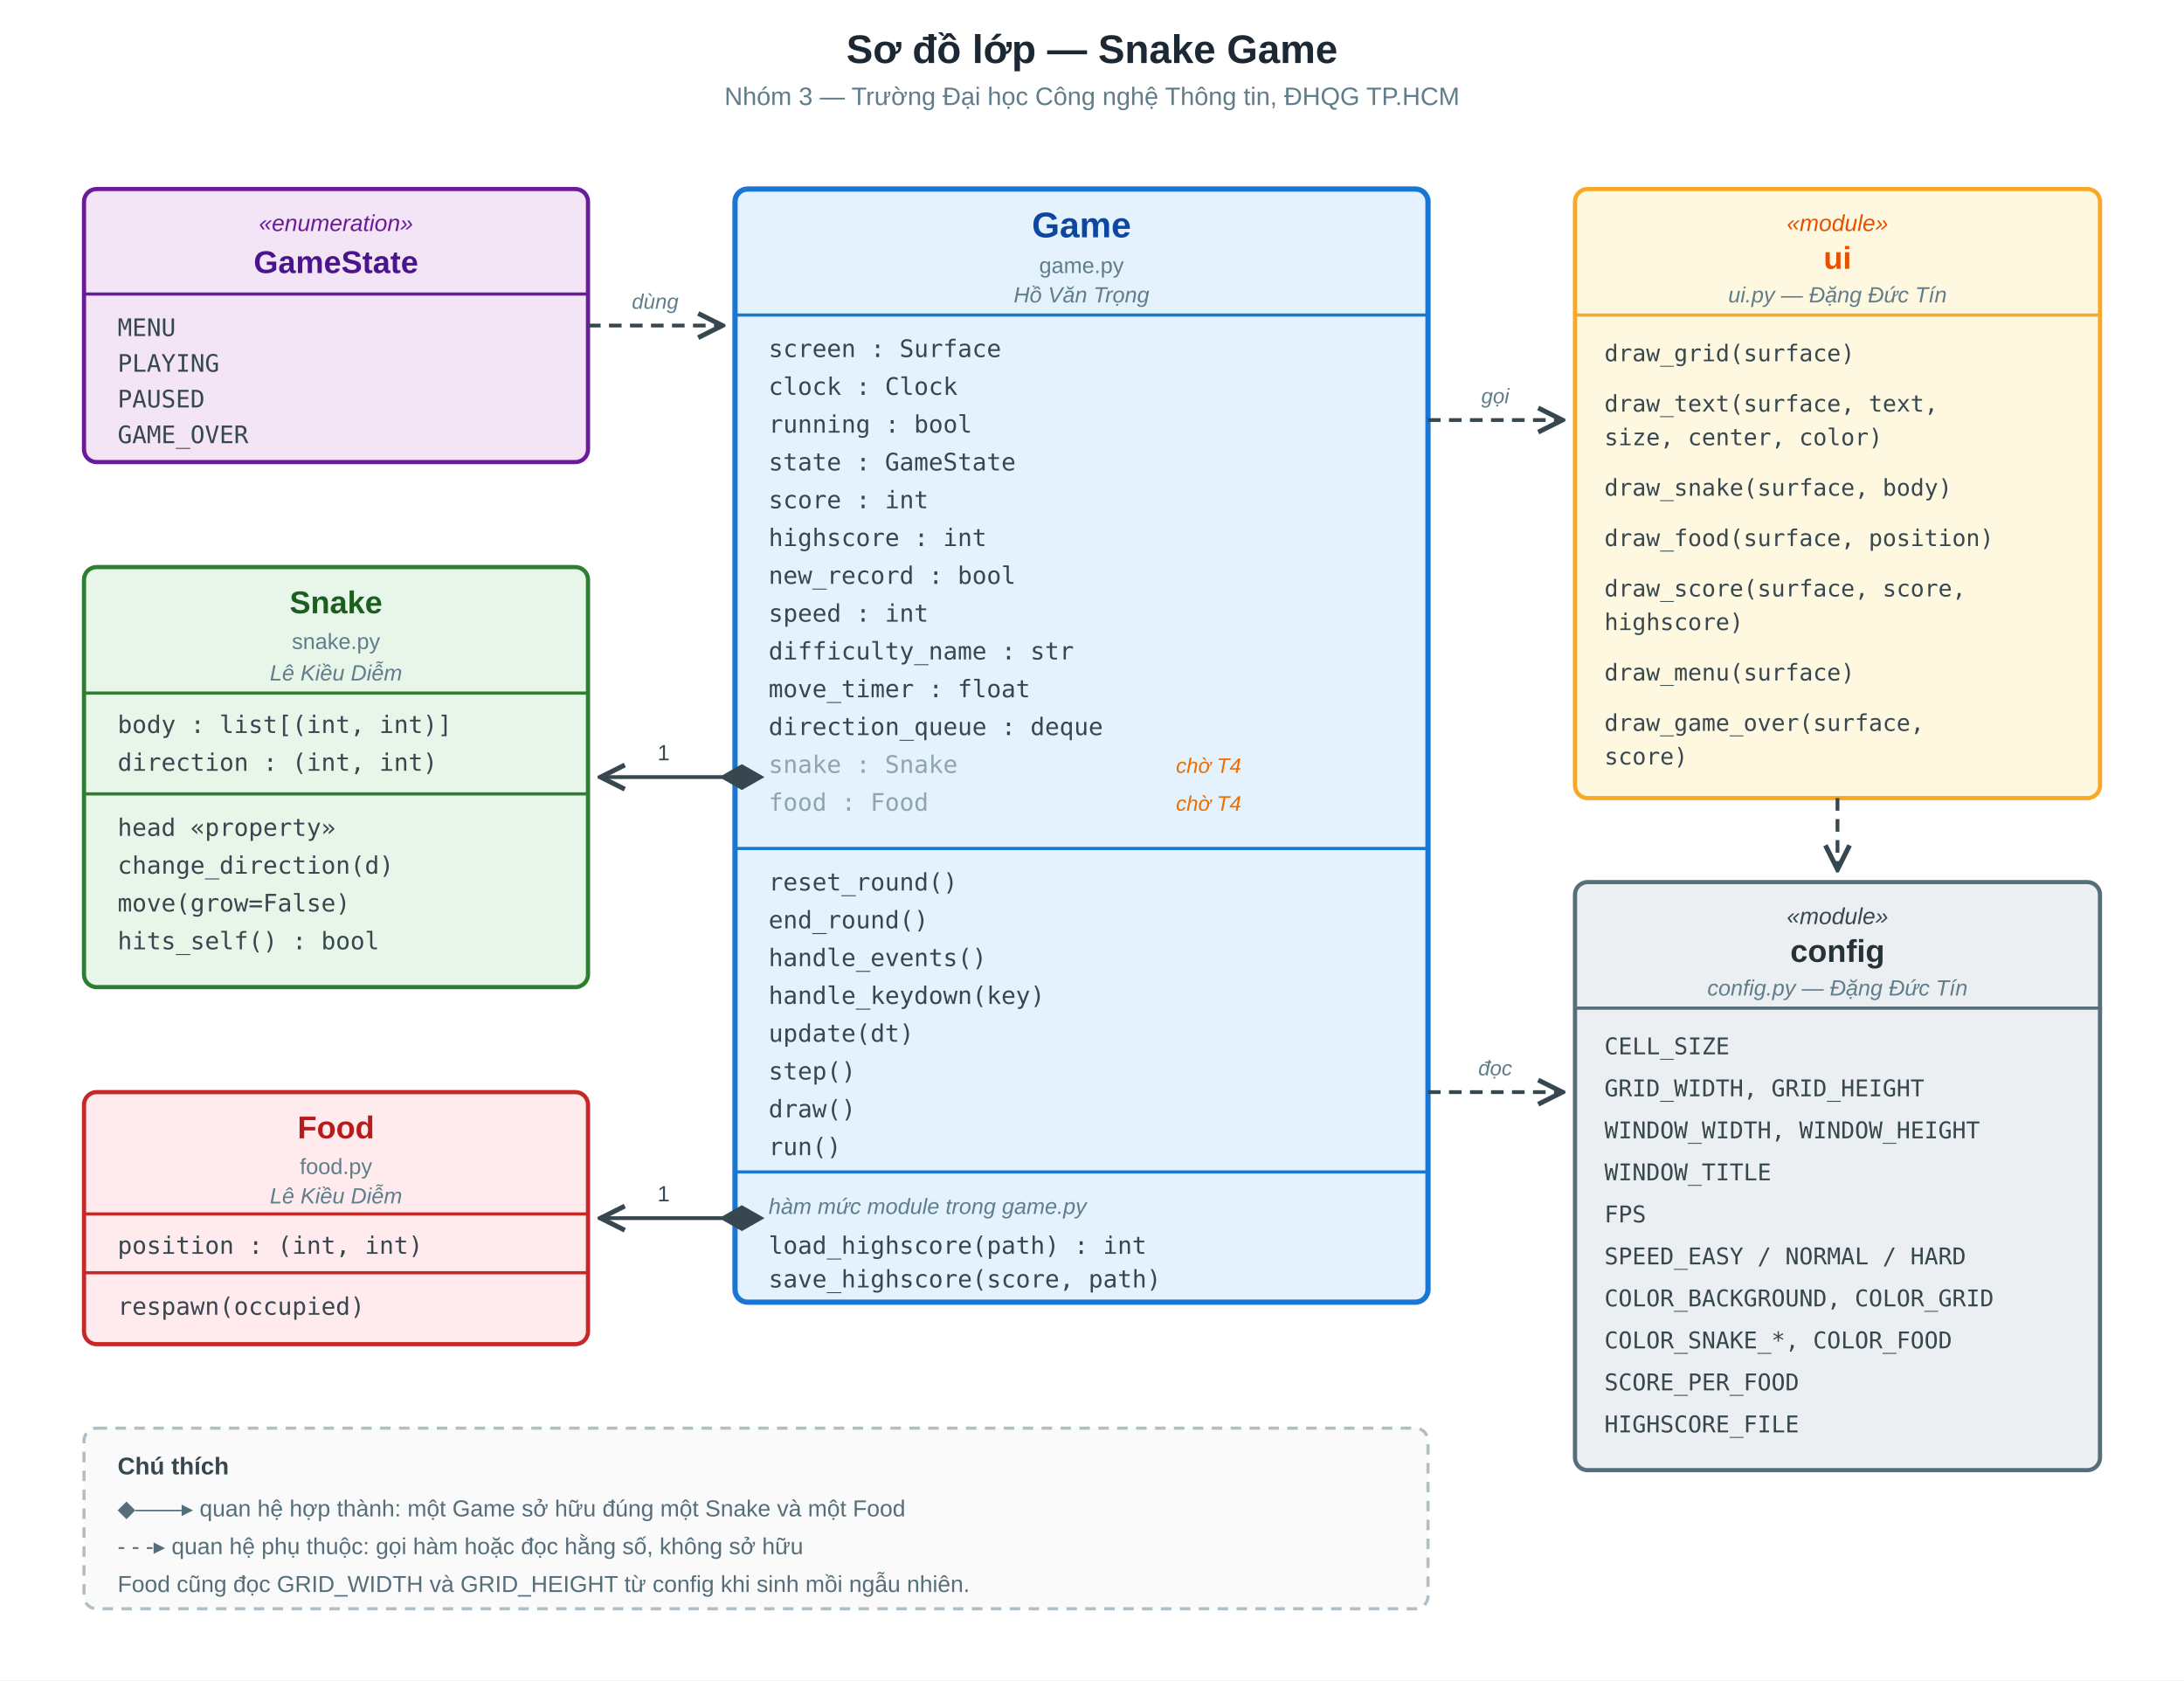
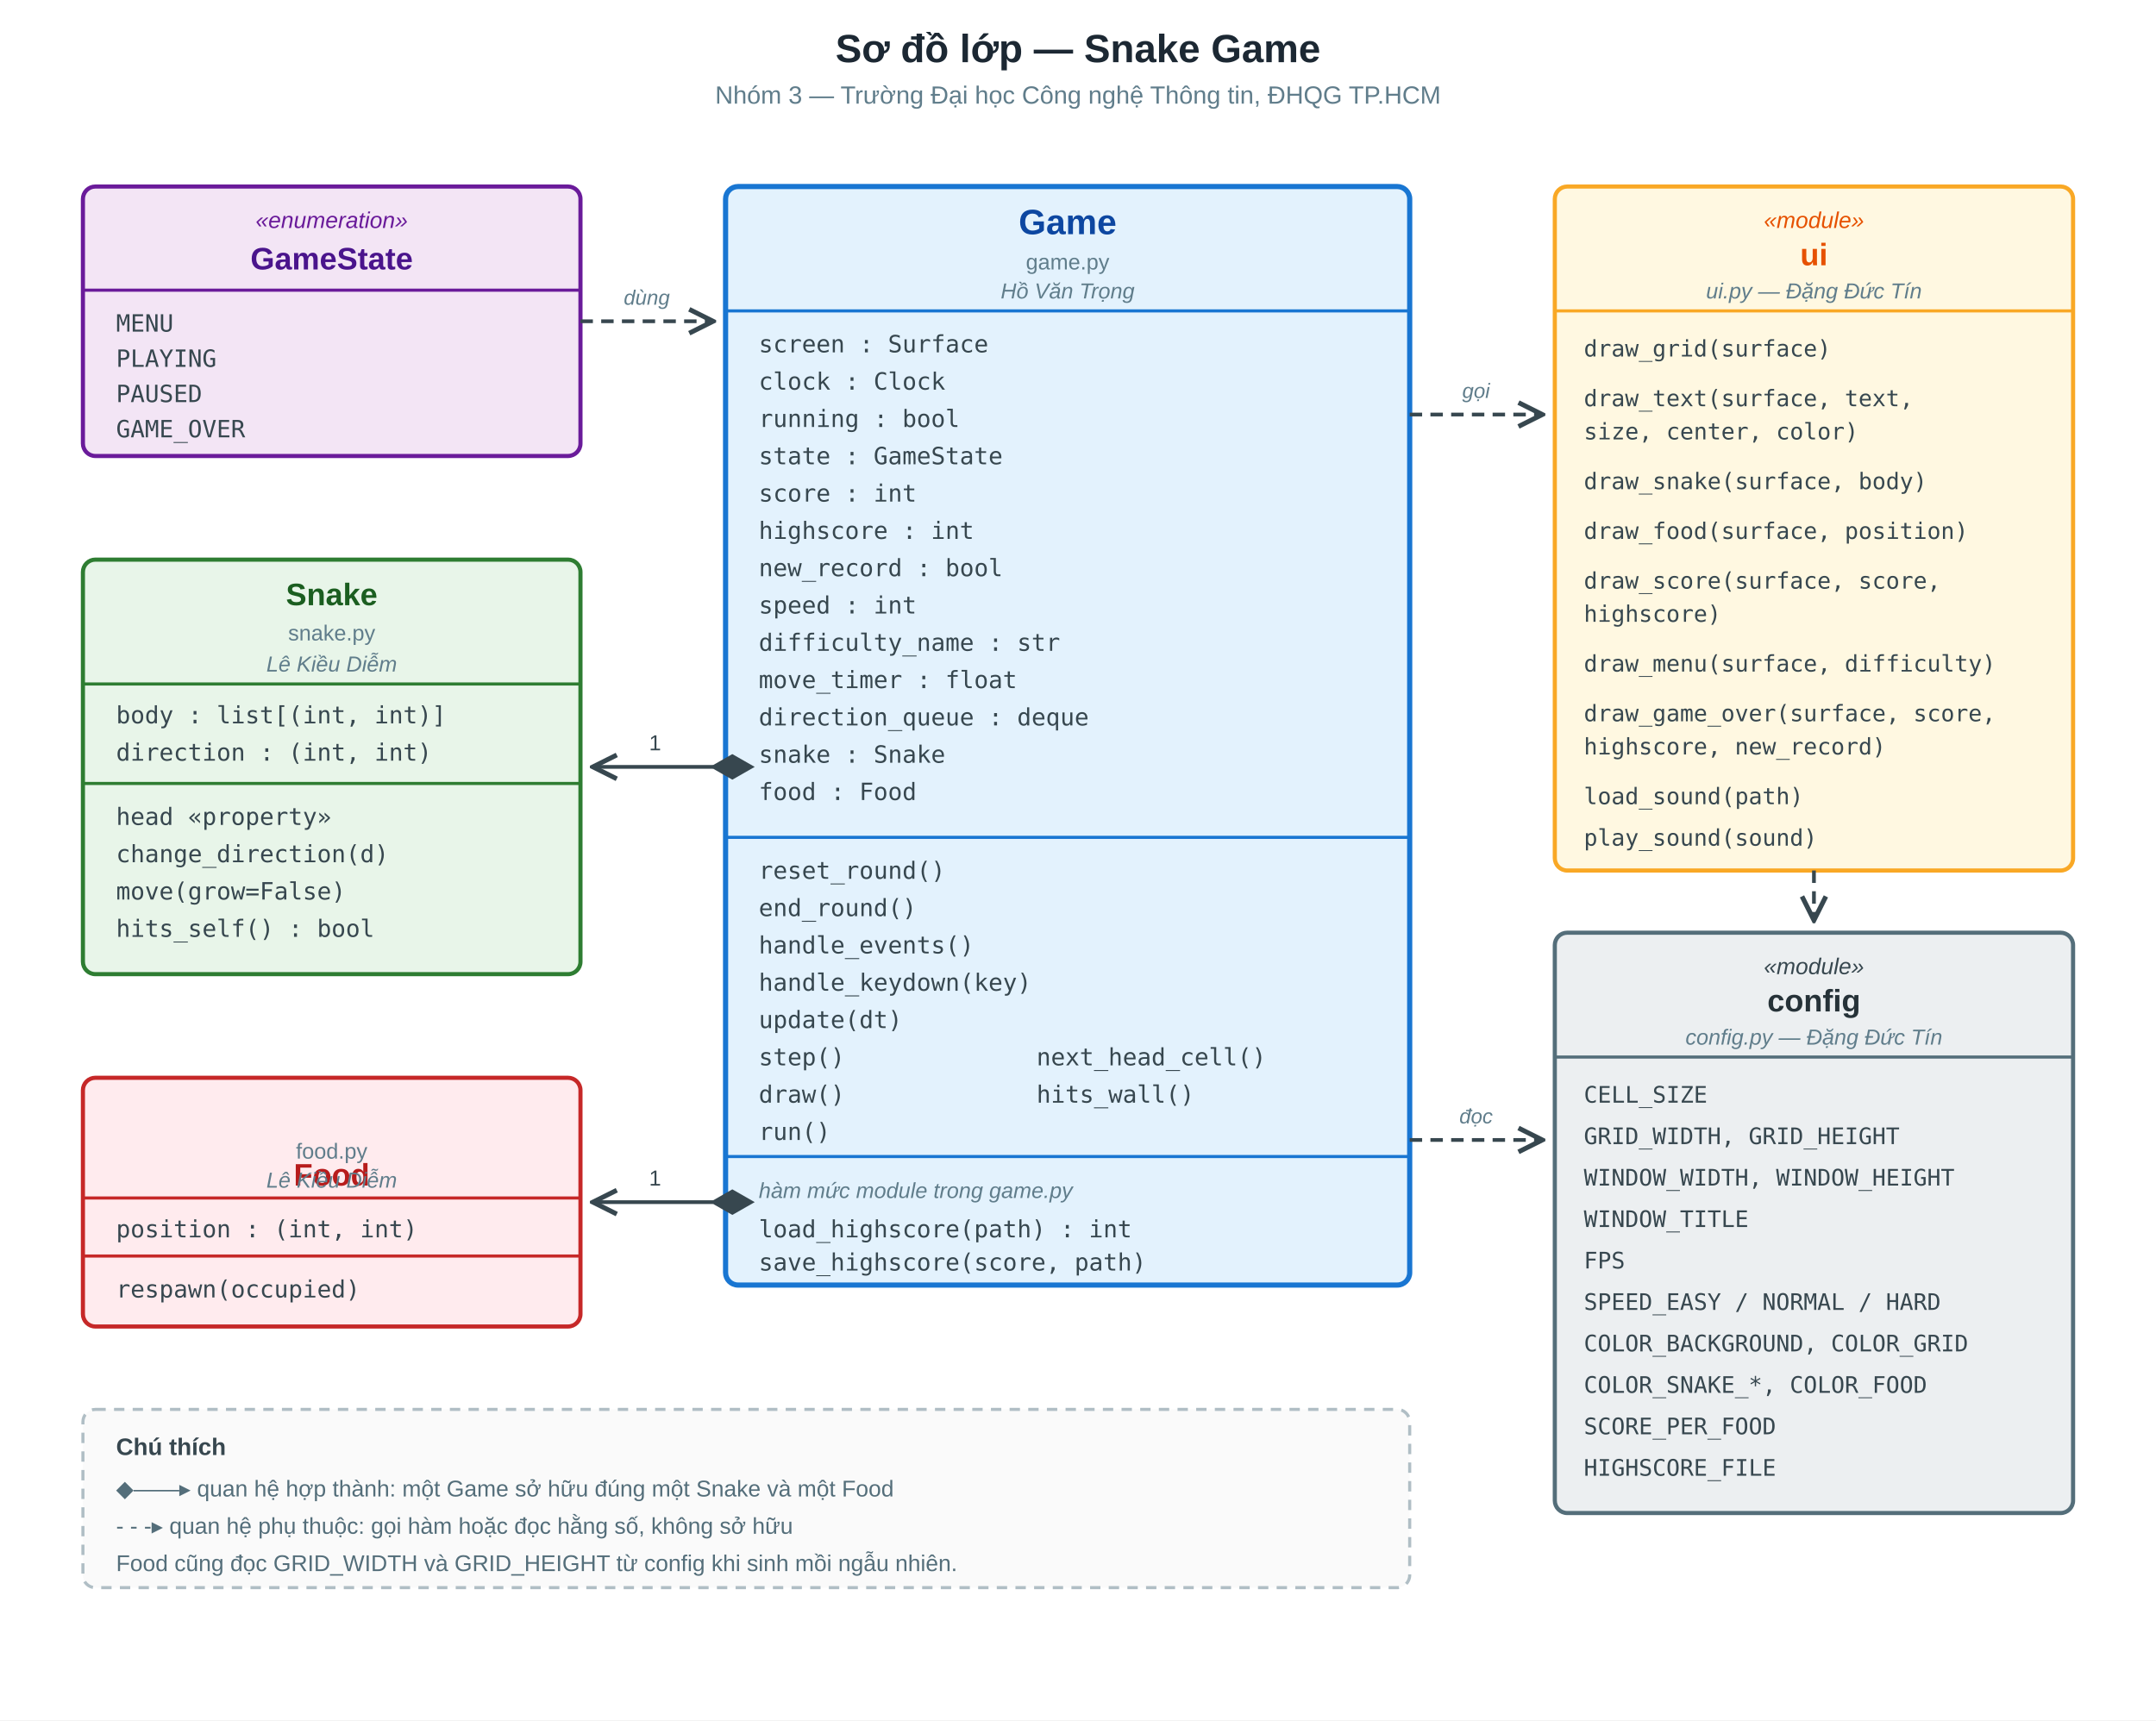
- <svg xmlns="http://www.w3.org/2000/svg" viewBox="0 0 1040 800" width="1040" height="800" font-family="Segoe UI, Tahoma, Arial, sans-serif">
+ <svg xmlns="http://www.w3.org/2000/svg" viewBox="0 0 1040 830" width="1040" height="830" font-family="Segoe UI, Tahoma, Arial, sans-serif">
  <defs>
    <marker id="open" viewBox="0 0 10 10" refX="9" refY="5" markerWidth="8" markerHeight="8" orient="auto-start-reverse">
      <path d="M 1 1 L 9 5 L 1 9" fill="none" stroke="#37474f" stroke-width="1.6" />
    </marker>
    <marker id="diamond" viewBox="0 0 14 10" refX="1" refY="5" markerWidth="12" markerHeight="9" orient="auto-start-reverse">
      <path d="M 0 5 L 7 1 L 14 5 L 7 9 z" fill="#37474f" />
    </marker>
  </defs>
-   <rect width="1040" height="800" fill="#ffffff" />
+   <rect width="1040" height="830" fill="#ffffff" />
  <text x="520" y="30" text-anchor="middle" font-size="19" font-weight="600" fill="#1c2833">Sơ đồ lớp — Snake Game</text>
  <text x="520" y="50" text-anchor="middle" font-size="12" fill="#607d8b">Nhóm 3 — Trường Đại học Công nghệ Thông tin, ĐHQG TP.HCM</text>
  <rect x="40" y="90" width="240" height="130" rx="6" fill="#f3e5f5" stroke="#6a1b9a" stroke-width="2" />
  <line x1="40" y1="140" x2="280" y2="140" stroke="#6a1b9a" stroke-width="1.5" />
  <text x="160" y="110" text-anchor="middle" font-size="11" font-style="italic" fill="#6a1b9a">«enumeration»</text>
  <text x="160" y="130" text-anchor="middle" font-size="15" font-weight="600" fill="#4a148c">GameState</text>
  <text x="56" y="160" font-size="11.5" font-family="Consolas, monospace" fill="#37474f">MENU</text>
  <text x="56" y="177" font-size="11.5" font-family="Consolas, monospace" fill="#37474f">PLAYING</text>
  <text x="56" y="194" font-size="11.5" font-family="Consolas, monospace" fill="#37474f">PAUSED</text>
  <text x="56" y="211" font-size="11.5" font-family="Consolas, monospace" fill="#37474f">GAME_OVER</text>
  <rect x="40" y="270" width="240" height="200" rx="6" fill="#e8f5e9" stroke="#2e7d32" stroke-width="2" />
  <line x1="40" y1="330" x2="280" y2="330" stroke="#2e7d32" stroke-width="1.5" />
  <line x1="40" y1="378" x2="280" y2="378" stroke="#2e7d32" stroke-width="1.5" />
  <text x="160" y="292" text-anchor="middle" font-size="15" font-weight="600" fill="#1b5e20">Snake</text>
  <text x="160" y="309" text-anchor="middle" font-size="10.5" fill="#607d8b">snake.py</text>
  <text x="160" y="324" text-anchor="middle" font-size="10.5" font-style="italic" fill="#607d8b">Lê Kiều Diễm</text>
  <text x="56" y="349" font-size="11.5" font-family="Consolas, monospace" fill="#37474f">body : list[(int, int)]</text>
  <text x="56" y="367" font-size="11.5" font-family="Consolas, monospace" fill="#37474f">direction : (int, int)</text>
  <text x="56" y="398" font-size="11.5" font-family="Consolas, monospace" fill="#37474f">head  «property»</text>
  <text x="56" y="416" font-size="11.5" font-family="Consolas, monospace" fill="#37474f">change_direction(d)</text>
  <text x="56" y="434" font-size="11.5" font-family="Consolas, monospace" fill="#37474f">move(grow=False)</text>
  <text x="56" y="452" font-size="11.5" font-family="Consolas, monospace" fill="#37474f">hits_self() : bool</text>
  <rect x="40" y="520" width="240" height="120" rx="6" fill="#ffebee" stroke="#c62828" stroke-width="2" />
  <line x1="40" y1="578" x2="280" y2="578" stroke="#c62828" stroke-width="1.5" />
  <line x1="40" y1="606" x2="280" y2="606" stroke="#c62828" stroke-width="1.5" />
-   <text x="160" y="542" text-anchor="middle" font-size="15" font-weight="600" fill="#b71c1c">Food</text>
+   <text x="160" y="572" text-anchor="middle" font-size="15" font-weight="600" fill="#b71c1c">Food</text>
  <text x="160" y="559" text-anchor="middle" font-size="10.5" fill="#607d8b">food.py</text>
  <text x="160" y="573" text-anchor="middle" font-size="10.5" font-style="italic" fill="#607d8b">Lê Kiều Diễm</text>
  <text x="56" y="597" font-size="11.5" font-family="Consolas, monospace" fill="#37474f">position : (int, int)</text>
  <text x="56" y="626" font-size="11.5" font-family="Consolas, monospace" fill="#37474f">respawn(occupied)</text>
  <rect x="350" y="90" width="330" height="530" rx="6" fill="#e3f2fd" stroke="#1976d2" stroke-width="2.5" />
  <line x1="350" y1="150" x2="680" y2="150" stroke="#1976d2" stroke-width="1.5" />
  <line x1="350" y1="404" x2="680" y2="404" stroke="#1976d2" stroke-width="1.5" />
  <line x1="350" y1="558" x2="680" y2="558" stroke="#1976d2" stroke-width="1.5" />
  <text x="515" y="113" text-anchor="middle" font-size="17" font-weight="600" fill="#0d47a1">Game</text>
  <text x="515" y="130" text-anchor="middle" font-size="10.5" fill="#607d8b">game.py</text>
  <text x="515" y="144" text-anchor="middle" font-size="10.5" font-style="italic" fill="#607d8b">Hồ Văn Trọng</text>
  <text x="366" y="170" font-size="11.5" font-family="Consolas, monospace" fill="#37474f">screen : Surface</text>
  <text x="366" y="188" font-size="11.5" font-family="Consolas, monospace" fill="#37474f">clock : Clock</text>
  <text x="366" y="206" font-size="11.5" font-family="Consolas, monospace" fill="#37474f">running : bool</text>
  <text x="366" y="224" font-size="11.5" font-family="Consolas, monospace" fill="#37474f">state : GameState</text>
  <text x="366" y="242" font-size="11.5" font-family="Consolas, monospace" fill="#37474f">score : int</text>
  <text x="366" y="260" font-size="11.5" font-family="Consolas, monospace" fill="#37474f">highscore : int</text>
  <text x="366" y="278" font-size="11.5" font-family="Consolas, monospace" fill="#37474f">new_record : bool</text>
  <text x="366" y="296" font-size="11.5" font-family="Consolas, monospace" fill="#37474f">speed : int</text>
  <text x="366" y="314" font-size="11.5" font-family="Consolas, monospace" fill="#37474f">difficulty_name : str</text>
  <text x="366" y="332" font-size="11.5" font-family="Consolas, monospace" fill="#37474f">move_timer : float</text>
  <text x="366" y="350" font-size="11.5" font-family="Consolas, monospace" fill="#37474f">direction_queue : deque</text>
-   <text x="366" y="368" font-size="11.5" font-family="Consolas, monospace" fill="#90a4ae">snake : Snake</text>
-   <text x="366" y="386" font-size="11.5" font-family="Consolas, monospace" fill="#90a4ae">food : Food</text>
-   <text x="560" y="368" font-size="10" font-style="italic" fill="#ef6c00">chờ T4</text>
-   <text x="560" y="386" font-size="10" font-style="italic" fill="#ef6c00">chờ T4</text>
+   <text x="366" y="368" font-size="11.5" font-family="Consolas, monospace" fill="#37474f">snake : Snake</text>
+   <text x="366" y="386" font-size="11.5" font-family="Consolas, monospace" fill="#37474f">food : Food</text>
  <text x="366" y="424" font-size="11.5" font-family="Consolas, monospace" fill="#37474f">reset_round()</text>
  <text x="366" y="442" font-size="11.5" font-family="Consolas, monospace" fill="#37474f">end_round()</text>
  <text x="366" y="460" font-size="11.5" font-family="Consolas, monospace" fill="#37474f">handle_events()</text>
  <text x="366" y="478" font-size="11.5" font-family="Consolas, monospace" fill="#37474f">handle_keydown(key)</text>
  <text x="366" y="496" font-size="11.5" font-family="Consolas, monospace" fill="#37474f">update(dt)</text>
  <text x="366" y="514" font-size="11.5" font-family="Consolas, monospace" fill="#37474f">step()</text>
+   <text x="500" y="514" font-size="11.5" font-family="Consolas, monospace" fill="#37474f">next_head_cell()</text>
  <text x="366" y="532" font-size="11.5" font-family="Consolas, monospace" fill="#37474f">draw()</text>
+   <text x="500" y="532" font-size="11.5" font-family="Consolas, monospace" fill="#37474f">hits_wall()</text>
  <text x="366" y="550" font-size="11.5" font-family="Consolas, monospace" fill="#37474f">run()</text>
  <text x="366" y="578" font-size="10.5" font-style="italic" fill="#607d8b">hàm mức module trong game.py</text>
  <text x="366" y="597" font-size="11.5" font-family="Consolas, monospace" fill="#37474f">load_highscore(path) : int</text>
  <text x="366" y="613" font-size="11.5" font-family="Consolas, monospace" fill="#37474f">save_highscore(score, path)</text>
-   <rect x="750" y="90" width="250" height="290" rx="6" fill="#fff8e1" stroke="#f9a825" stroke-width="2" />
+   <rect x="750" y="90" width="250" height="330" rx="6" fill="#fff8e1" stroke="#f9a825" stroke-width="2" />
  <line x1="750" y1="150" x2="1000" y2="150" stroke="#f9a825" stroke-width="1.5" />
  <text x="875" y="110" text-anchor="middle" font-size="11" font-style="italic" fill="#e65100">«module»</text>
  <text x="875" y="128" text-anchor="middle" font-size="15" font-weight="600" fill="#e65100">ui</text>
  <text x="875" y="144" text-anchor="middle" font-size="10.5" font-style="italic" fill="#607d8b">ui.py — Đặng Đức Tín</text>
  <text x="764" y="172" font-size="11" font-family="Consolas, monospace" fill="#37474f">draw_grid(surface)</text>
  <text x="764" y="196" font-size="11" font-family="Consolas, monospace" fill="#37474f">draw_text(surface, text,</text>
  <text x="764" y="212" font-size="11" font-family="Consolas, monospace" fill="#37474f">          size, center, color)</text>
  <text x="764" y="236" font-size="11" font-family="Consolas, monospace" fill="#37474f">draw_snake(surface, body)</text>
  <text x="764" y="260" font-size="11" font-family="Consolas, monospace" fill="#37474f">draw_food(surface, position)</text>
  <text x="764" y="284" font-size="11" font-family="Consolas, monospace" fill="#37474f">draw_score(surface, score,</text>
  <text x="764" y="300" font-size="11" font-family="Consolas, monospace" fill="#37474f">           highscore)</text>
-   <text x="764" y="324" font-size="11" font-family="Consolas, monospace" fill="#37474f">draw_menu(surface)</text>
-   <text x="764" y="348" font-size="11" font-family="Consolas, monospace" fill="#37474f">draw_game_over(surface,</text>
-   <text x="764" y="364" font-size="11" font-family="Consolas, monospace" fill="#37474f">               score)</text>
-   <rect x="750" y="420" width="250" height="280" rx="6" fill="#eceff1" stroke="#546e7a" stroke-width="2" />
-   <line x1="750" y1="480" x2="1000" y2="480" stroke="#546e7a" stroke-width="1.5" />
-   <text x="875" y="440" text-anchor="middle" font-size="11" font-style="italic" fill="#37474f">«module»</text>
-   <text x="875" y="458" text-anchor="middle" font-size="15" font-weight="600" fill="#263238">config</text>
-   <text x="875" y="474" text-anchor="middle" font-size="10.5" font-style="italic" fill="#607d8b">config.py — Đặng Đức Tín</text>
-   <text x="764" y="502" font-size="11" font-family="Consolas, monospace" fill="#37474f">CELL_SIZE</text>
-   <text x="764" y="522" font-size="11" font-family="Consolas, monospace" fill="#37474f">GRID_WIDTH, GRID_HEIGHT</text>
-   <text x="764" y="542" font-size="11" font-family="Consolas, monospace" fill="#37474f">WINDOW_WIDTH, WINDOW_HEIGHT</text>
-   <text x="764" y="562" font-size="11" font-family="Consolas, monospace" fill="#37474f">WINDOW_TITLE</text>
-   <text x="764" y="582" font-size="11" font-family="Consolas, monospace" fill="#37474f">FPS</text>
-   <text x="764" y="602" font-size="11" font-family="Consolas, monospace" fill="#37474f">SPEED_EASY / NORMAL / HARD</text>
-   <text x="764" y="622" font-size="11" font-family="Consolas, monospace" fill="#37474f">COLOR_BACKGROUND, COLOR_GRID</text>
-   <text x="764" y="642" font-size="11" font-family="Consolas, monospace" fill="#37474f">COLOR_SNAKE_*, COLOR_FOOD</text>
-   <text x="764" y="662" font-size="11" font-family="Consolas, monospace" fill="#37474f">SCORE_PER_FOOD</text>
-   <text x="764" y="682" font-size="11" font-family="Consolas, monospace" fill="#37474f">HIGHSCORE_FILE</text>
+   <text x="764" y="324" font-size="11" font-family="Consolas, monospace" fill="#37474f">draw_menu(surface, difficulty)</text>
+   <text x="764" y="348" font-size="11" font-family="Consolas, monospace" fill="#37474f">draw_game_over(surface, score,</text>
+   <text x="764" y="364" font-size="11" font-family="Consolas, monospace" fill="#37474f">    highscore, new_record)</text>
+   <text x="764" y="388" font-size="11" font-family="Consolas, monospace" fill="#37474f">load_sound(path)</text>
+   <text x="764" y="408" font-size="11" font-family="Consolas, monospace" fill="#37474f">play_sound(sound)</text>
+   <rect x="750" y="450" width="250" height="280" rx="6" fill="#eceff1" stroke="#546e7a" stroke-width="2" />
+   <line x1="750" y1="510" x2="1000" y2="510" stroke="#546e7a" stroke-width="1.5" />
+   <text x="875" y="470" text-anchor="middle" font-size="11" font-style="italic" fill="#37474f">«module»</text>
+   <text x="875" y="488" text-anchor="middle" font-size="15" font-weight="600" fill="#263238">config</text>
+   <text x="875" y="504" text-anchor="middle" font-size="10.5" font-style="italic" fill="#607d8b">config.py — Đặng Đức Tín</text>
+   <text x="764" y="532" font-size="11" font-family="Consolas, monospace" fill="#37474f">CELL_SIZE</text>
+   <text x="764" y="552" font-size="11" font-family="Consolas, monospace" fill="#37474f">GRID_WIDTH, GRID_HEIGHT</text>
+   <text x="764" y="572" font-size="11" font-family="Consolas, monospace" fill="#37474f">WINDOW_WIDTH, WINDOW_HEIGHT</text>
+   <text x="764" y="592" font-size="11" font-family="Consolas, monospace" fill="#37474f">WINDOW_TITLE</text>
+   <text x="764" y="612" font-size="11" font-family="Consolas, monospace" fill="#37474f">FPS</text>
+   <text x="764" y="632" font-size="11" font-family="Consolas, monospace" fill="#37474f">SPEED_EASY / NORMAL / HARD</text>
+   <text x="764" y="652" font-size="11" font-family="Consolas, monospace" fill="#37474f">COLOR_BACKGROUND, COLOR_GRID</text>
+   <text x="764" y="672" font-size="11" font-family="Consolas, monospace" fill="#37474f">COLOR_SNAKE_*, COLOR_FOOD</text>
+   <text x="764" y="692" font-size="11" font-family="Consolas, monospace" fill="#37474f">SCORE_PER_FOOD</text>
+   <text x="764" y="712" font-size="11" font-family="Consolas, monospace" fill="#37474f">HIGHSCORE_FILE</text>
  <line x1="280" y1="155" x2="344" y2="155" stroke="#37474f" stroke-width="1.8" stroke-dasharray="6 4" marker-end="url(#open)" />
  <text x="312" y="147" text-anchor="middle" font-size="10" font-style="italic" fill="#607d8b">dùng</text>
  <line x1="344" y1="370" x2="286" y2="370" stroke="#37474f" stroke-width="1.8" marker-start="url(#diamond)" marker-end="url(#open)" />
  <text x="316" y="362" text-anchor="middle" font-size="10.5" fill="#37474f">1</text>
  <line x1="344" y1="580" x2="286" y2="580" stroke="#37474f" stroke-width="1.8" marker-start="url(#diamond)" marker-end="url(#open)" />
  <text x="316" y="572" text-anchor="middle" font-size="10.5" fill="#37474f">1</text>
  <line x1="680" y1="200" x2="744" y2="200" stroke="#37474f" stroke-width="1.8" stroke-dasharray="6 4" marker-end="url(#open)" />
  <text x="712" y="192" text-anchor="middle" font-size="10" font-style="italic" fill="#607d8b">gọi</text>
-   <line x1="680" y1="520" x2="744" y2="520" stroke="#37474f" stroke-width="1.8" stroke-dasharray="6 4" marker-end="url(#open)" />
-   <text x="712" y="512" text-anchor="middle" font-size="10" font-style="italic" fill="#607d8b">đọc</text>
-   <line x1="875" y1="380" x2="875" y2="414" stroke="#37474f" stroke-width="1.8" stroke-dasharray="6 4" marker-end="url(#open)" />
+   <line x1="680" y1="550" x2="744" y2="550" stroke="#37474f" stroke-width="1.8" stroke-dasharray="6 4" marker-end="url(#open)" />
+   <text x="712" y="542" text-anchor="middle" font-size="10" font-style="italic" fill="#607d8b">đọc</text>
+   <line x1="875" y1="420" x2="875" y2="444" stroke="#37474f" stroke-width="1.8" stroke-dasharray="6 4" marker-end="url(#open)" />
  <rect x="40" y="680" width="640" height="86" rx="6" fill="#fafafa" stroke="#b0bec5" stroke-width="1.5" stroke-dasharray="5 4" />
  <text x="56" y="702" font-size="11.5" font-weight="600" fill="#37474f">Chú thích</text>
  <text x="56" y="722" font-size="11" fill="#546e7a">◆——▸  quan hệ hợp thành: một Game sở hữu đúng một Snake và một Food</text>
  <text x="56" y="740" font-size="11" fill="#546e7a">- - -▸  quan hệ phụ thuộc: gọi hàm hoặc đọc hằng số, không sở hữu</text>
  <text x="56" y="758" font-size="11" fill="#546e7a">Food cũng đọc GRID_WIDTH và GRID_HEIGHT từ config khi sinh mồi ngẫu nhiên.</text>
</svg>
